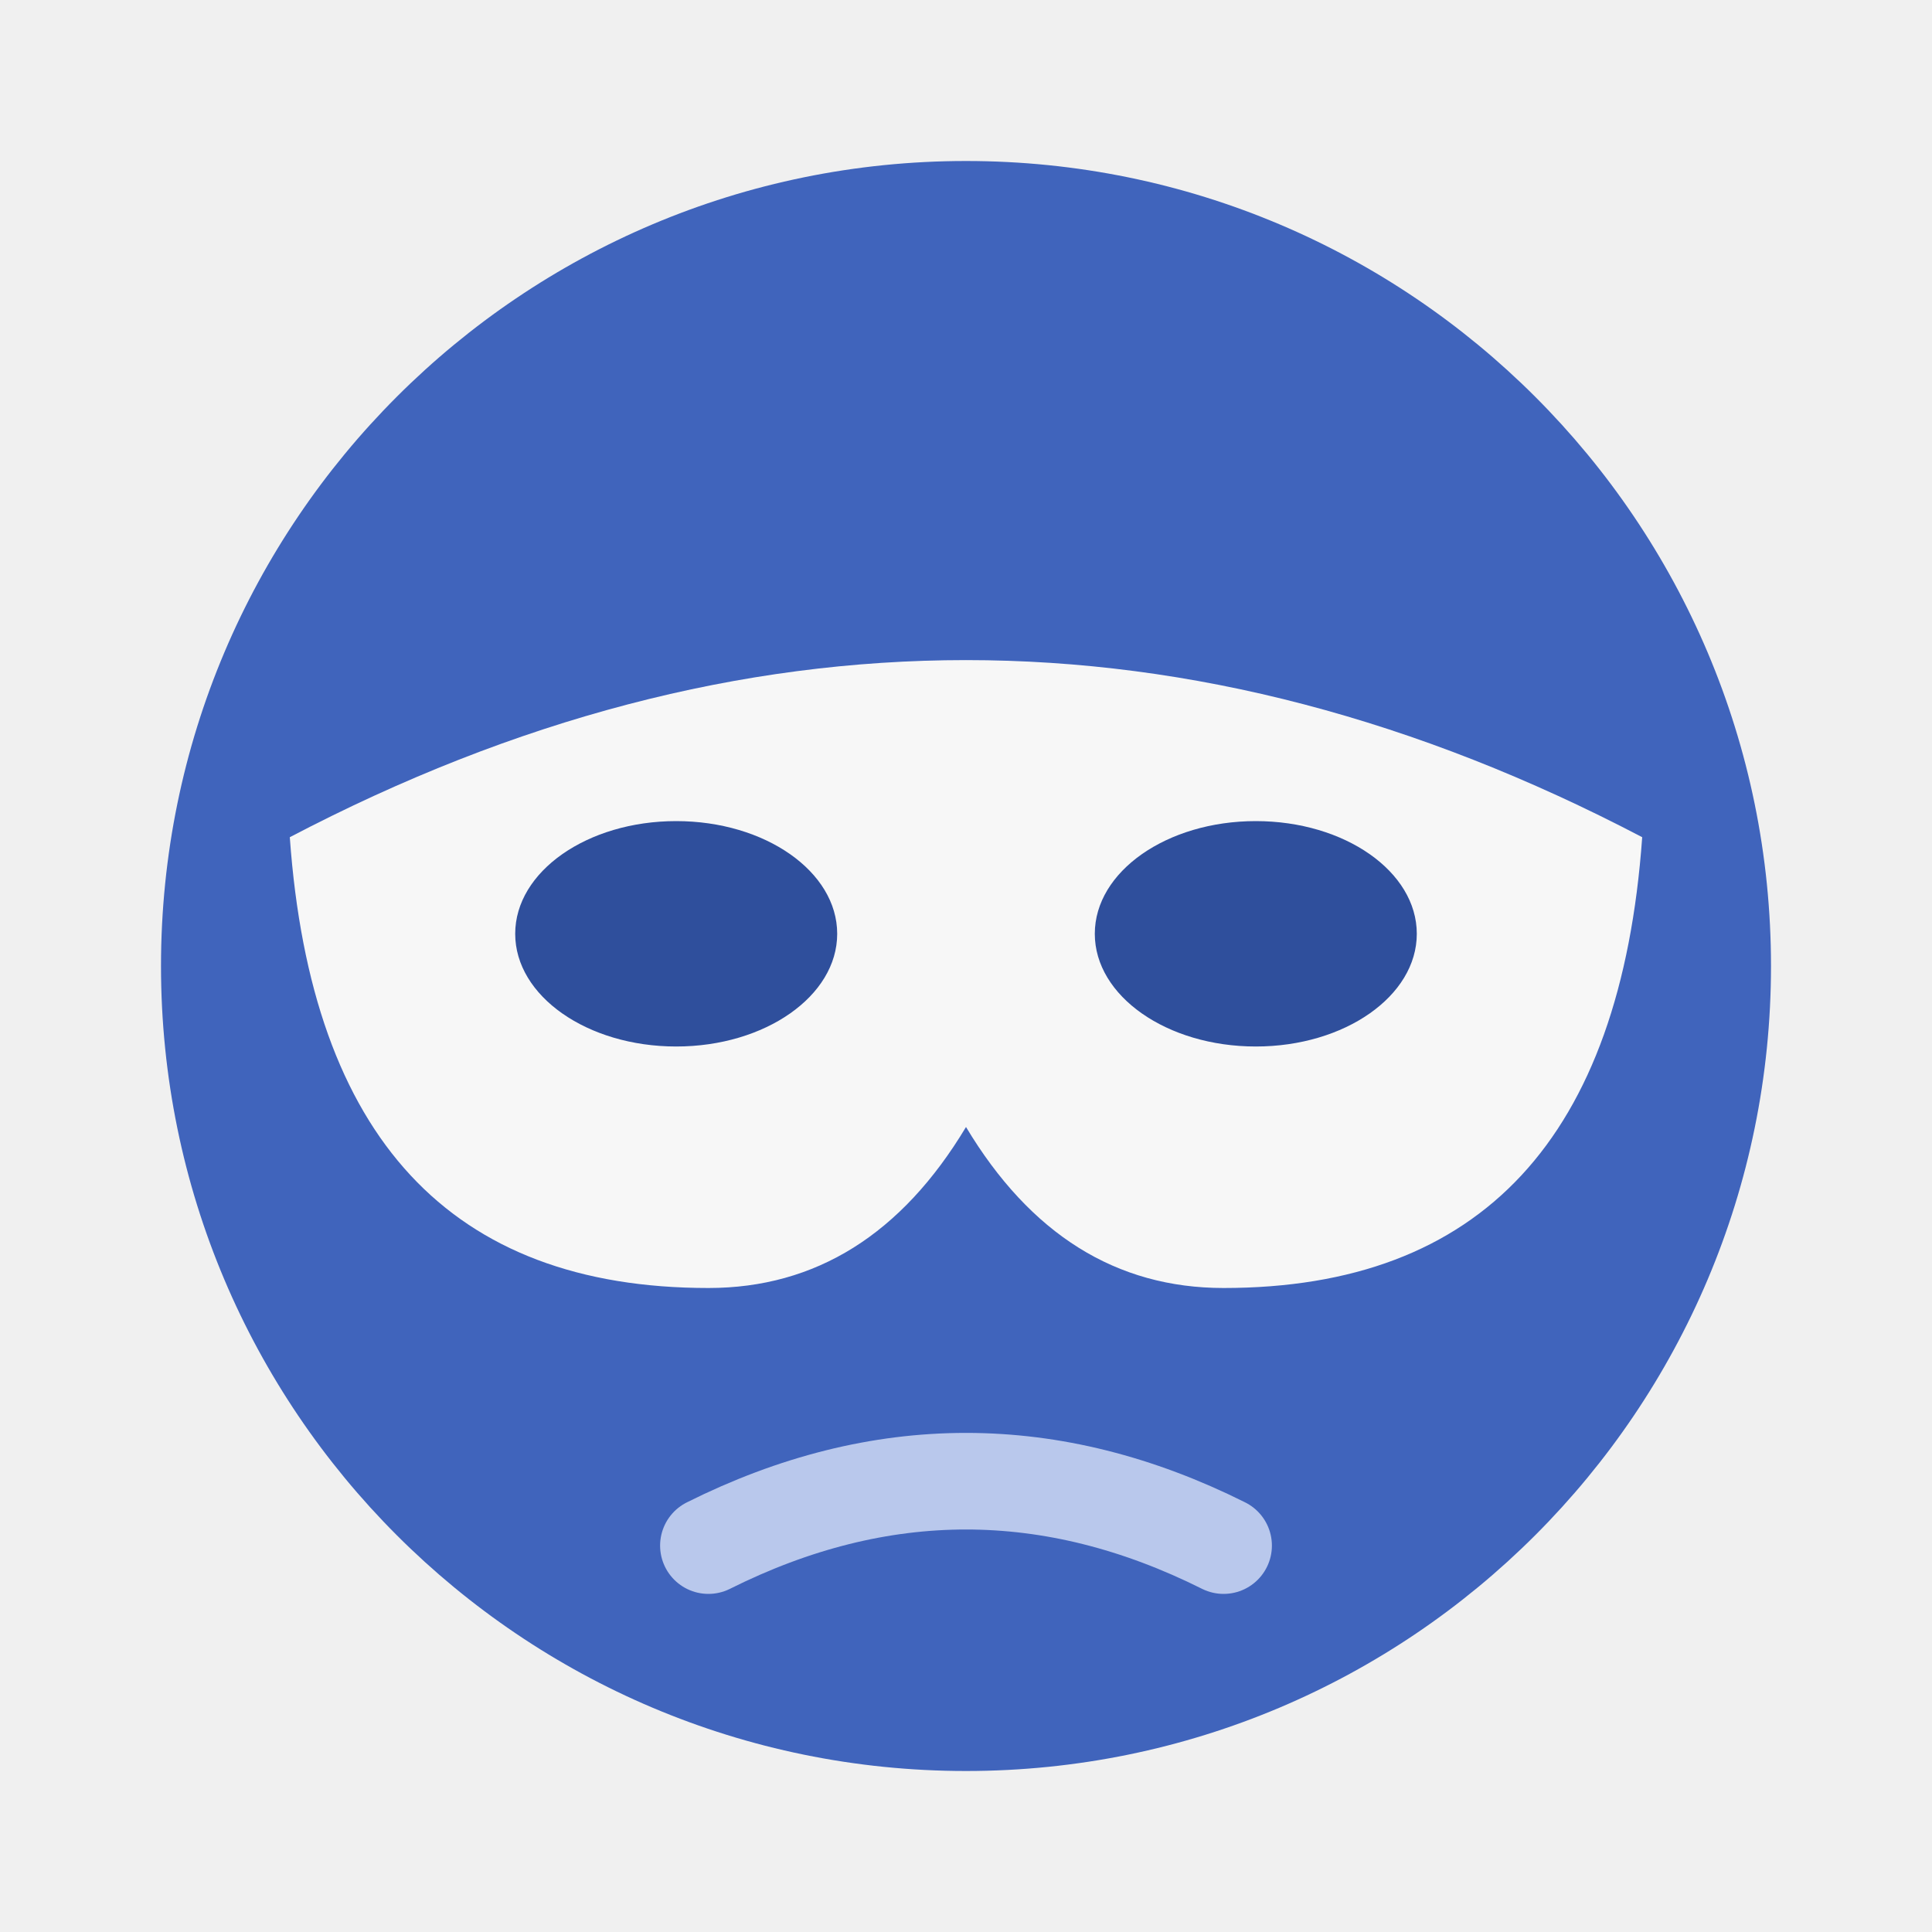
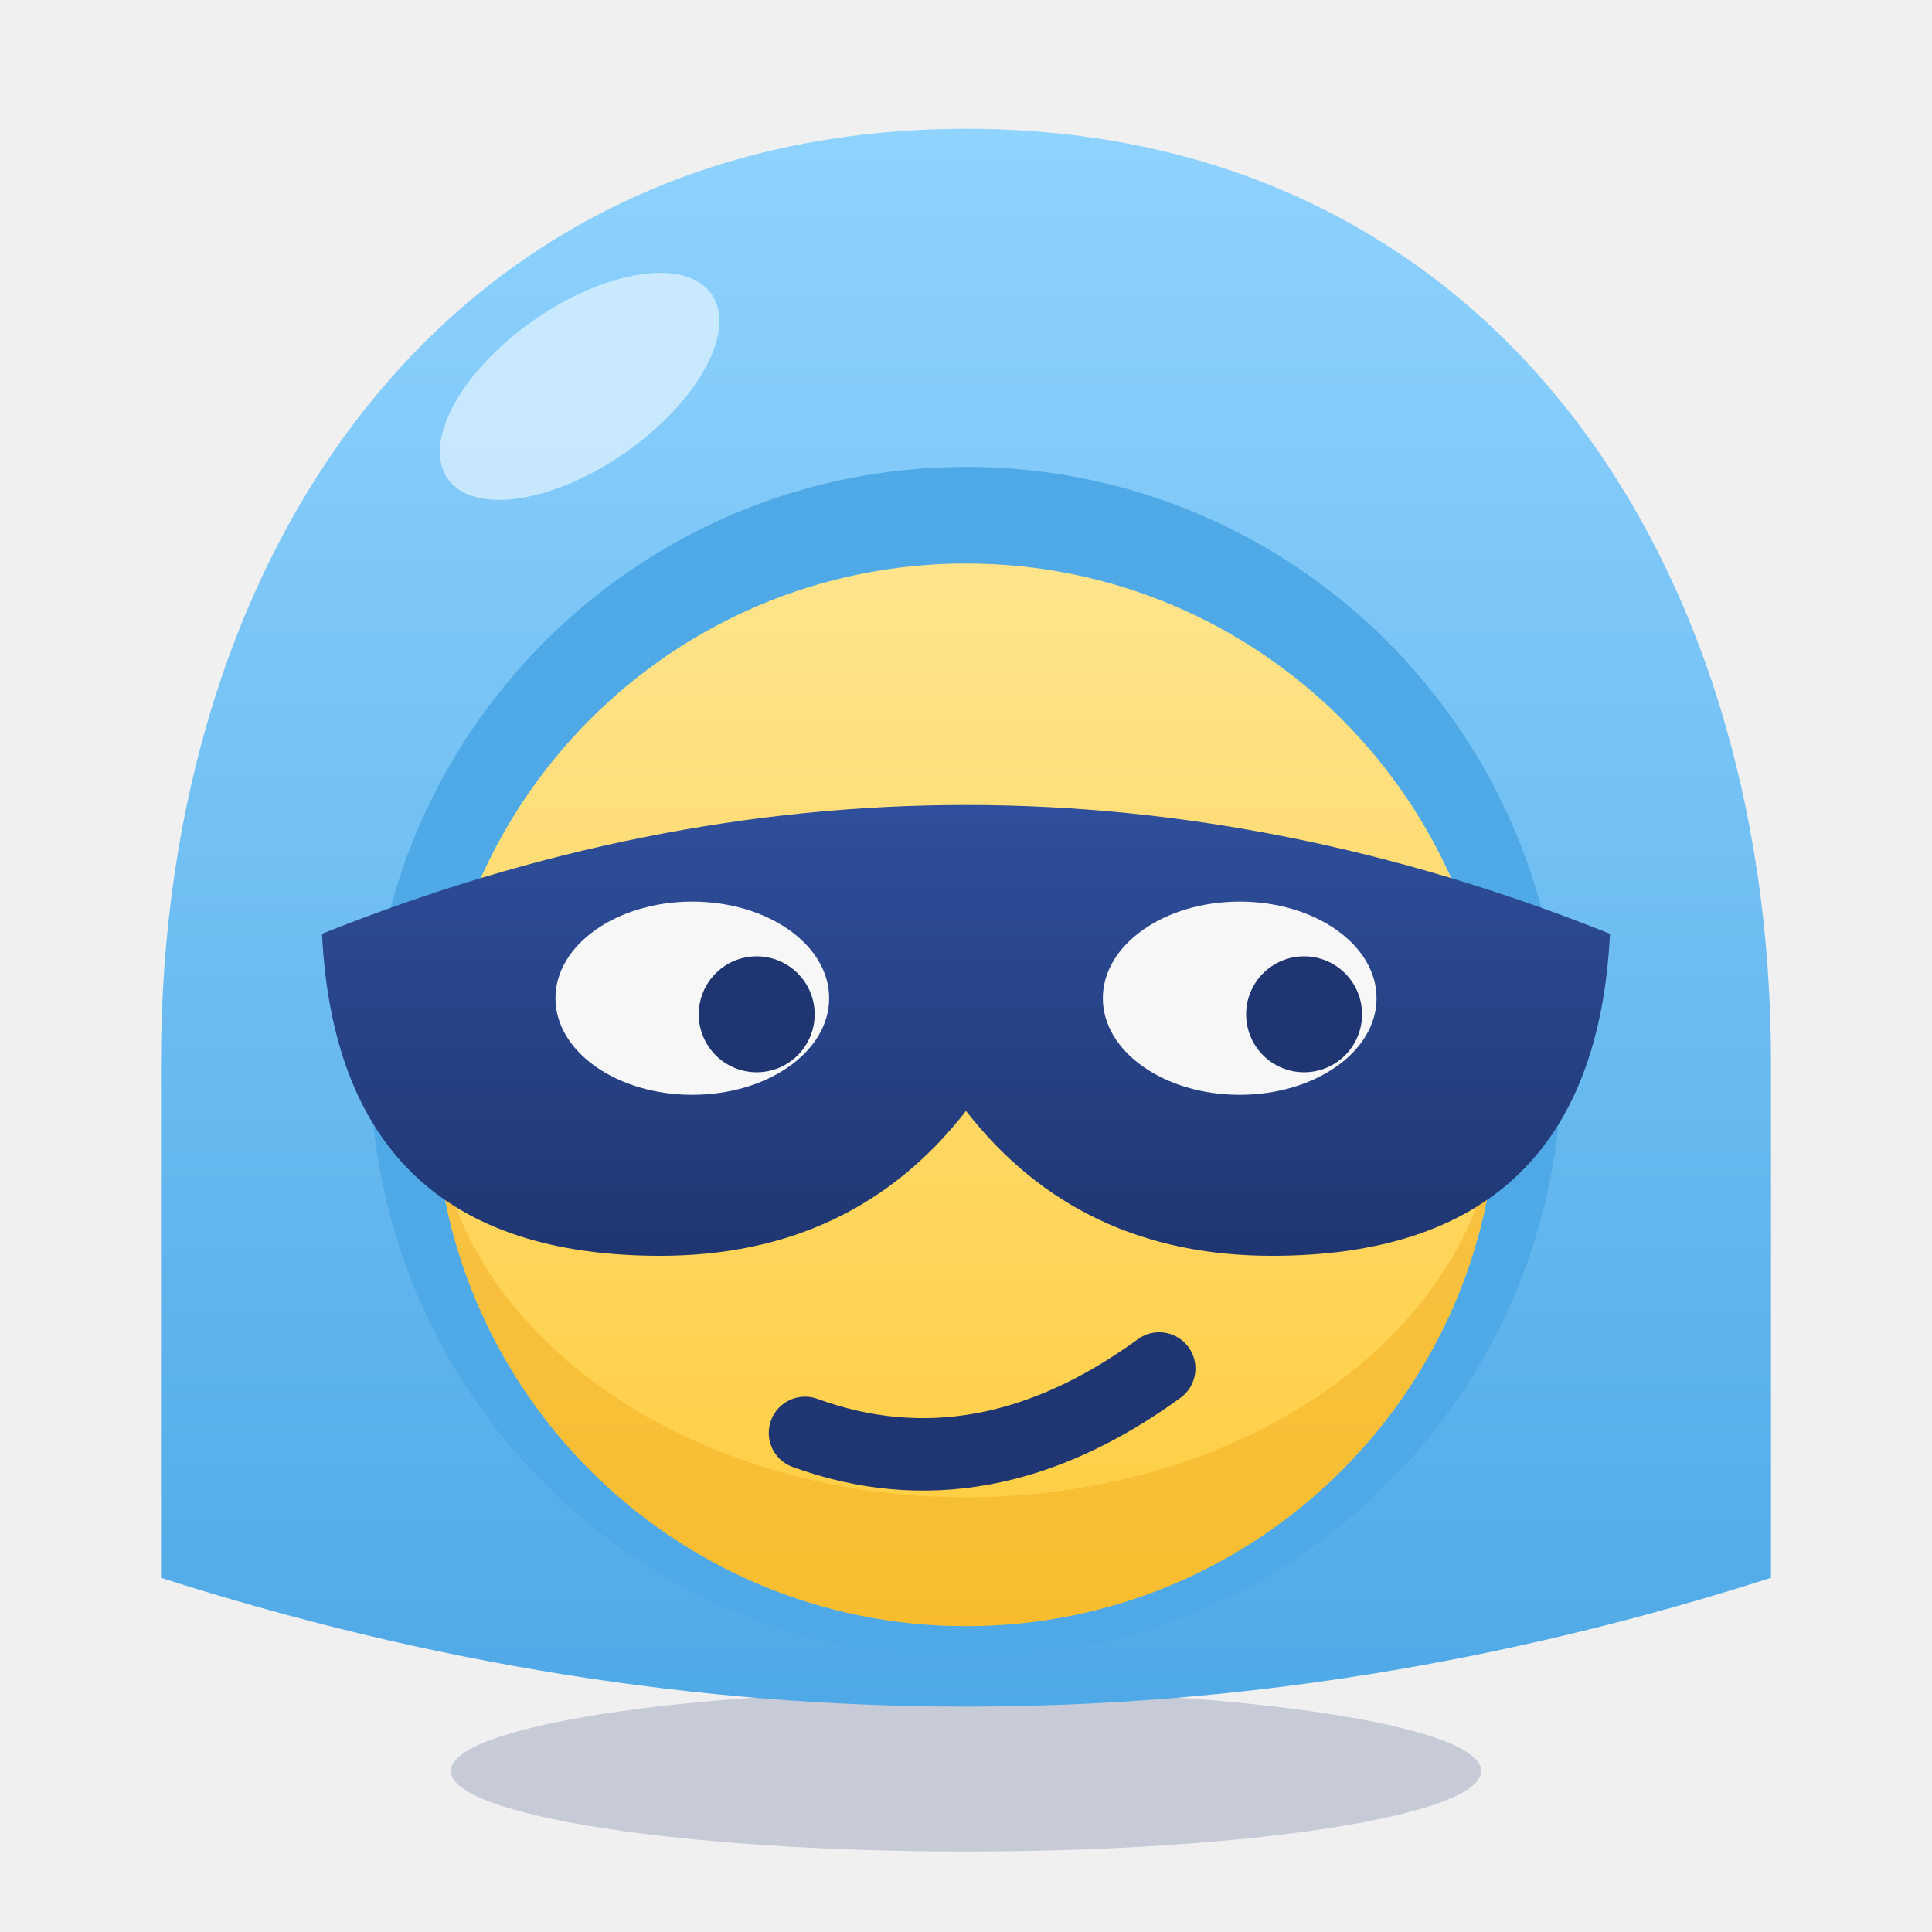
<svg xmlns="http://www.w3.org/2000/svg" viewBox="0 0 120 120" width="120" height="120">
-   <circle cx="60" cy="60" r="50" fill="#4064BC" />
-   <path d="M18 52 Q60 30 102 52 Q100 80 76 80 Q66 80 60 70 Q54 80 44 80 Q20 80 18 52 Z" fill="#F7F7F7" />
-   <ellipse cx="42" cy="58" rx="10" ry="7" fill="#2F4F9C" />
-   <ellipse cx="78" cy="58" rx="10" ry="7" fill="#2F4F9C" />
-   <path d="M44 96 Q60 88 76 96" stroke="#B9C8EC" stroke-width="6" fill="none" stroke-linecap="round" />
+   <defs>
+     <linearGradient id="hood" x1="0" y1="0" x2="0" y2="1">
+       <stop offset="0" stop-color="#8FD3FF" />
+       <stop offset="1" stop-color="#4FA9E6" />
+     </linearGradient>
+     <linearGradient id="face" x1="0" y1="0" x2="0" y2="1">
+       <stop offset="0" stop-color="#FFE48C" />
+       <stop offset="1" stop-color="#FFCC3D" />
+     </linearGradient>
+     <linearGradient id="mask" x1="0" y1="0" x2="0" y2="1">
+       <stop offset="0" stop-color="#2F4F9C" />
+       <stop offset="1" stop-color="#1F3672" />
+     </linearGradient>
+   </defs>
+   <ellipse cx="60" cy="110" rx="32" ry="5" fill="#1F3672" opacity="0.2" />
+   <path d="M60 8 C92 8 110 34 110 66 L110 98 Q60 114 10 98 L10 66 C10 34 28 8 60 8 Z" fill="url(#hood)" />
+   <circle cx="60" cy="66" r="37" fill="#4FA9E6" />
+   <circle cx="60" cy="68" r="33" fill="url(#face)" />
+   <path d="M27 68 A33 33 0 0 0 93 68 A33 25 0 0 1 27 68 Z" fill="#F0A91C" opacity="0.45" />
+   <path d="M20 58 Q60 42 100 58 Q99 78 79 78 Q67 78 60 69 Q53 78 41 78 Q21 78 20 58 Z" fill="url(#mask)" />
+   <ellipse cx="43" cy="62" rx="8.5" ry="6" fill="#F7F7F7" />
+   <ellipse cx="77" cy="62" rx="8.5" ry="6" fill="#F7F7F7" />
+   <circle cx="47" cy="63" r="3.6" fill="#1F3672" />
+   <circle cx="81" cy="63" r="3.6" fill="#1F3672" />
+   <path d="M50 89 Q61 93 72 85" stroke="#1F3672" stroke-width="4.5" fill="none" stroke-linecap="round" />
+   <ellipse cx="36" cy="24" rx="10" ry="5" fill="#FFFFFF" opacity="0.55" transform="rotate(-35 36 24)" />
</svg>
